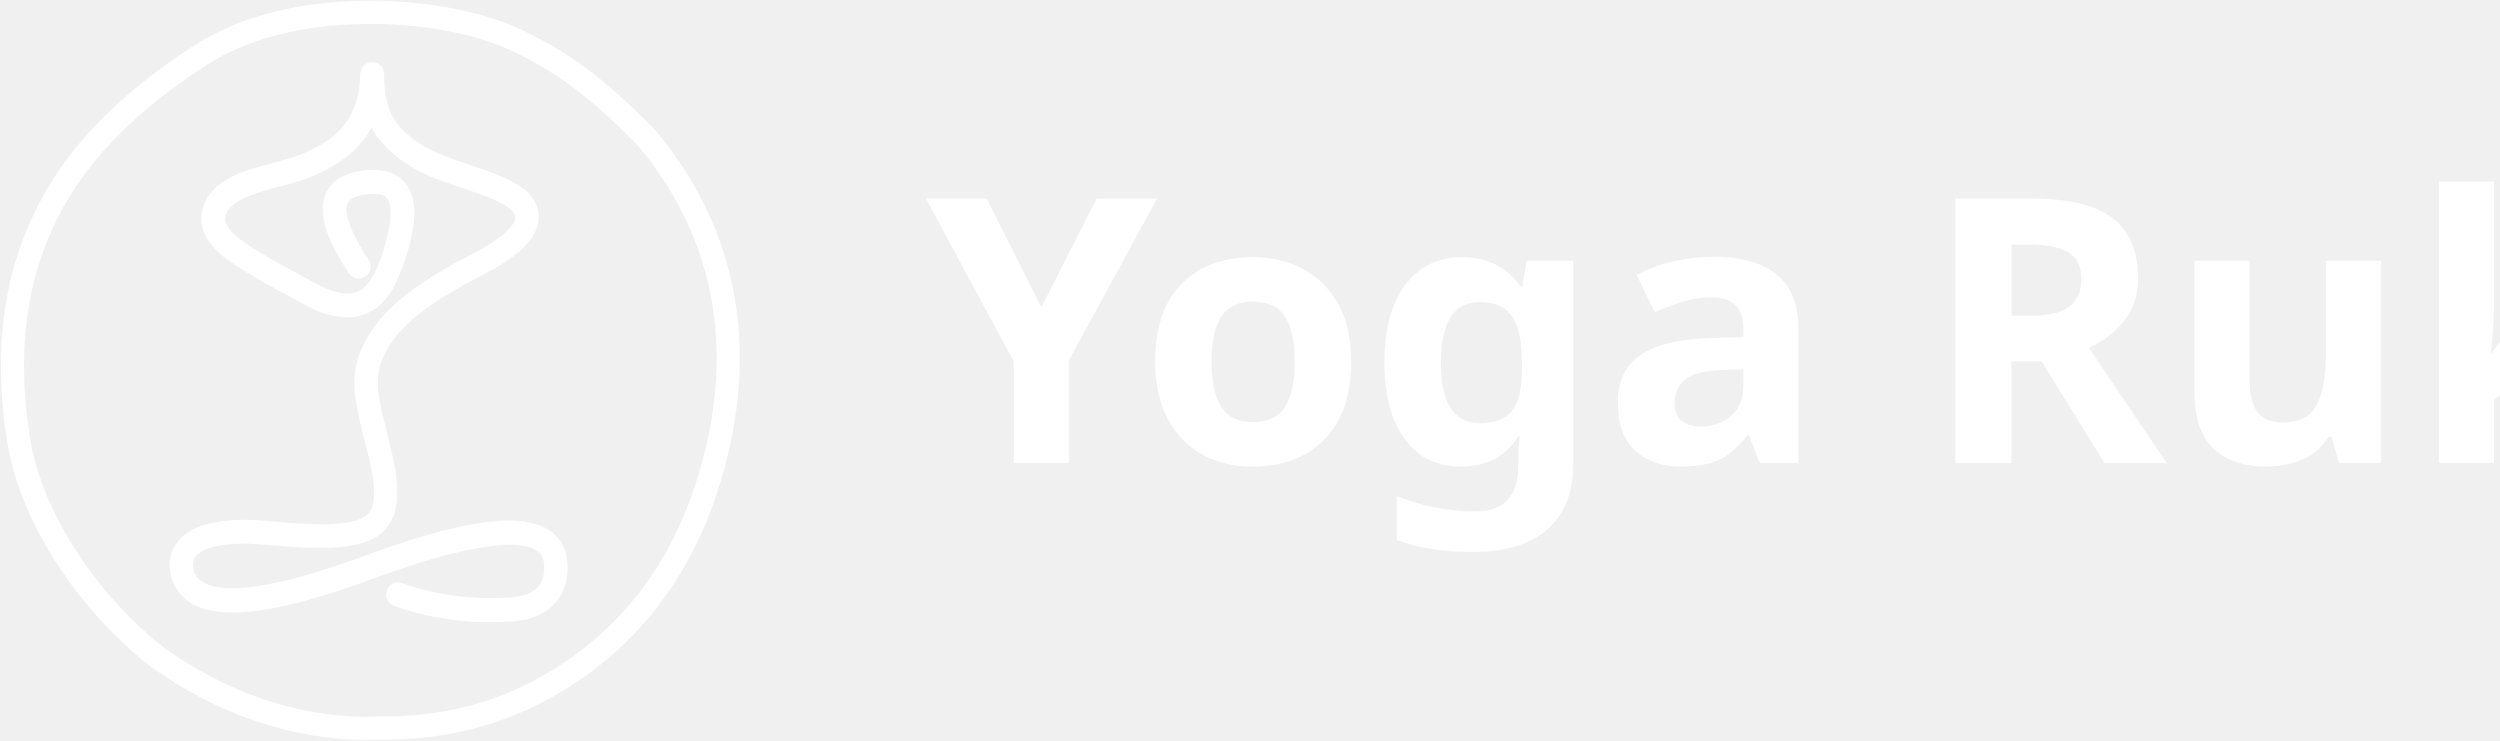
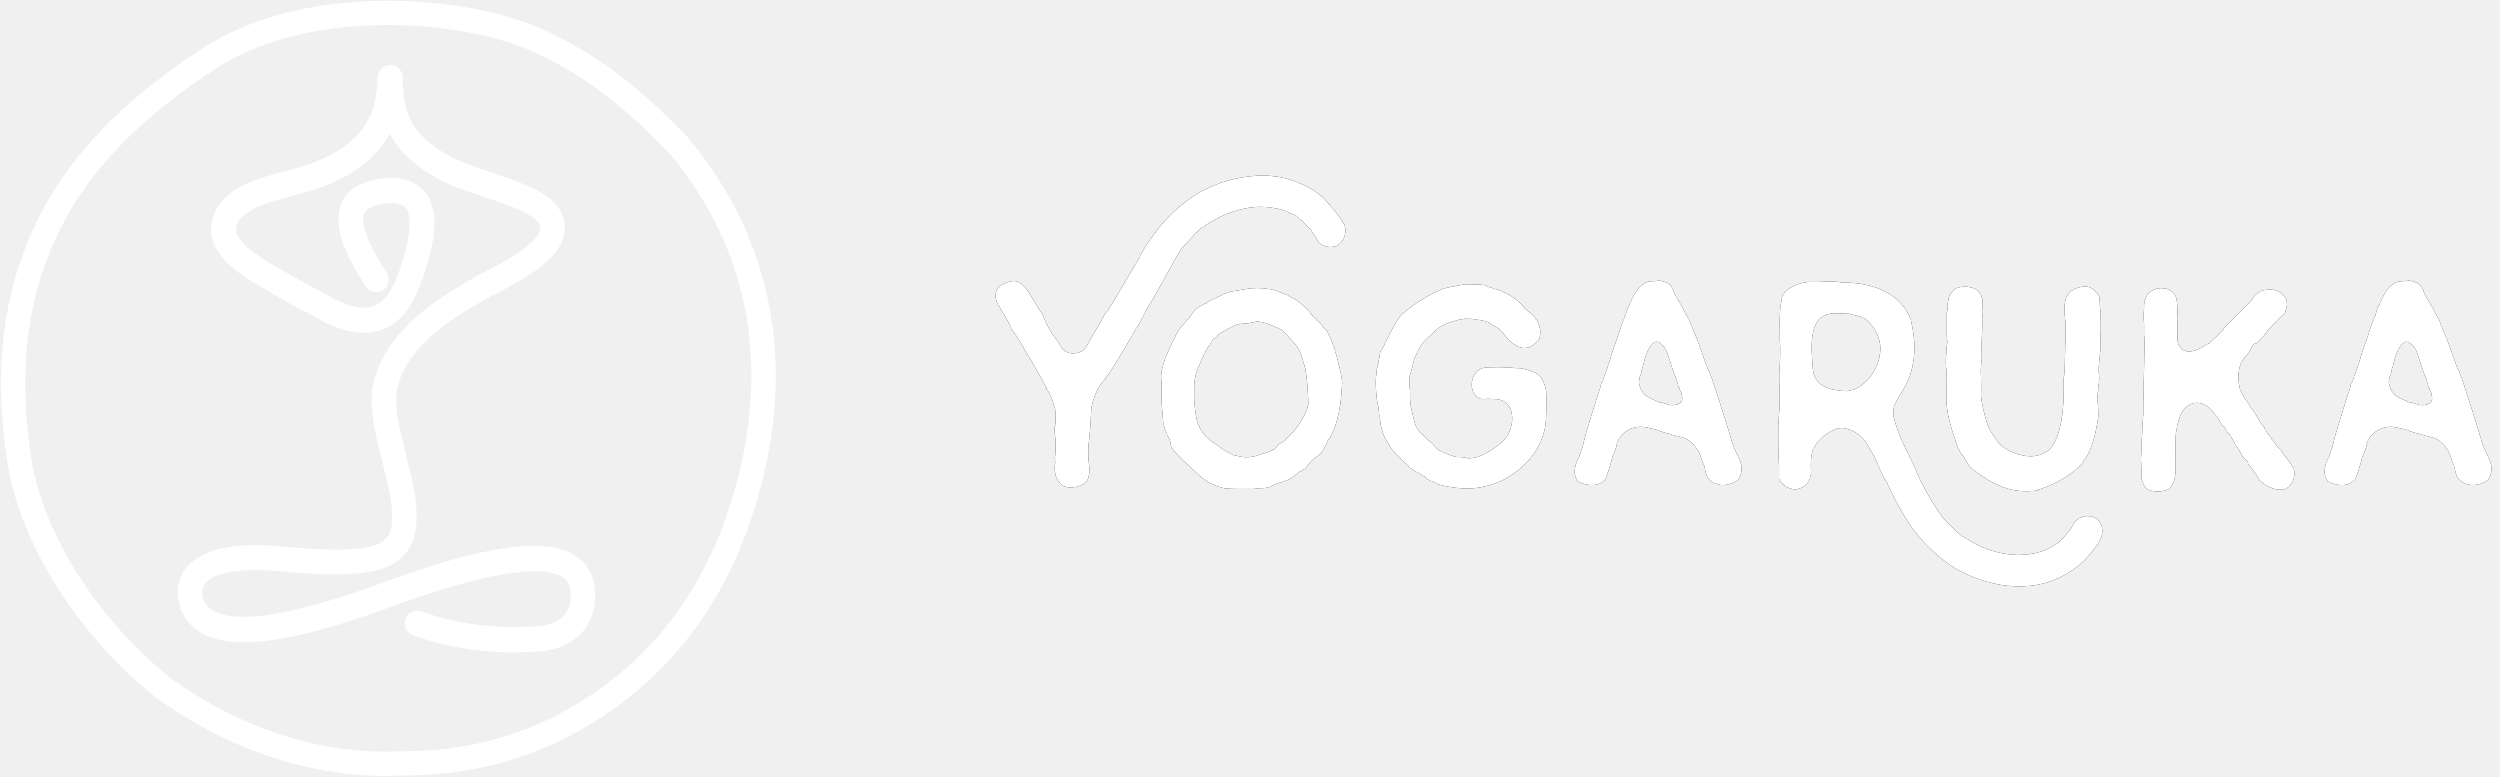
- <svg xmlns="http://www.w3.org/2000/svg" width="108" height="32" viewBox="0 0 108 32">
-   <g fill="none" fill-rule="evenodd">
-     <g stroke="#FFF">
-       <path d="M15.834,31.465 C15.949,31.465 15.998,31.465 16.058,31.464 C16.133,31.462 16.199,31.459 16.312,31.452 C19.173,31.492 21.68,30.839 23.986,29.458 C27.076,27.608 29.257,24.843 30.466,21.237 C32.392,15.485 31.504,10.209 27.927,5.95 L27.91,5.933 C25.834,3.823 24.403,2.746 22.404,1.78 C20.72,0.965 18.207,0.494 15.71,0.535 C12.929,0.58 10.359,1.191 8.337,2.599 C5.801,4.269 3.666,6.281 2.368,8.585 C0.679,11.575 0.165,14.98 0.805,19.023 C1.331,22.263 3.677,25.944 6.823,28.412 L6.769,28.367 C9.548,30.374 12.75,31.465 15.834,31.465 Z" />
-       <path fill="#FFF" stroke-width=".5" d="M21.138,26.628 C20.259,26.628 18.718,26.528 17.102,25.934 C16.966,25.88 16.891,25.725 16.944,25.587 C16.996,25.448 17.147,25.371 17.282,25.425 C19.597,26.273 21.822,26.065 21.845,26.065 C21.852,26.065 21.86,26.065 21.867,26.065 C22.604,26.065 23.16,25.857 23.468,25.471 C23.731,25.139 23.821,24.668 23.724,24.152 C23.656,23.874 23.506,23.666 23.25,23.527 C21.987,22.817 18.643,23.804 16.064,24.753 C11.066,26.597 8.405,26.69 7.698,25.047 C7.698,25.039 7.691,25.031 7.691,25.031 C7.45,24.321 7.638,23.851 7.849,23.581 C8.382,22.871 9.653,22.586 11.509,22.755 C13.9,22.979 15.501,22.994 16.087,22.362 C16.403,22.022 16.478,21.467 16.342,20.503 C16.23,19.901 16.094,19.369 15.967,18.859 C15.621,17.463 15.343,16.36 15.801,15.288 C16.53,13.444 18.485,12.325 19.778,11.584 L19.808,11.569 C19.808,11.569 19.815,11.569 19.815,11.561 C19.89,11.523 19.973,11.476 20.071,11.43 C20.762,11.075 22.393,10.258 22.506,9.478 C22.536,9.27 22.453,9.077 22.243,8.869 C21.762,8.452 20.845,8.151 19.95,7.851 C19.334,7.642 18.748,7.449 18.304,7.218 C16.951,6.508 16.335,5.721 16.057,4.896 C15.591,6.153 14.554,7.01 12.862,7.581 C12.862,7.581 12.855,7.581 12.855,7.581 C12.554,7.673 12.268,7.75 11.983,7.827 C10.953,8.105 10.066,8.344 9.623,8.969 C9.412,9.363 9.299,9.818 10.239,10.558 C11.103,11.16 11.99,11.638 13.336,12.364 L13.388,12.395 C14.23,12.873 14.914,13.035 15.433,12.865 C15.831,12.742 16.155,12.418 16.418,11.878 C16.606,11.5 16.771,11.044 16.914,10.512 C16.966,10.319 17.011,10.134 17.042,9.964 C17.192,9.185 17.139,8.653 16.884,8.375 C16.666,8.144 16.267,8.067 15.704,8.159 C15.207,8.236 14.899,8.414 14.779,8.692 C14.629,9.039 14.674,9.787 15.719,11.361 C15.801,11.484 15.771,11.654 15.651,11.739 C15.531,11.824 15.365,11.793 15.283,11.669 C14.321,10.219 14.005,9.178 14.298,8.483 C14.493,8.028 14.937,7.735 15.621,7.627 C16.365,7.511 16.914,7.635 17.259,8.005 C17.65,8.421 17.741,9.1 17.553,10.072 C17.515,10.258 17.47,10.45 17.41,10.659 C17.252,11.222 17.072,11.708 16.876,12.117 C16.545,12.796 16.117,13.205 15.576,13.374 C14.907,13.583 14.103,13.421 13.125,12.857 L13.08,12.834 C11.72,12.101 10.818,11.615 9.931,10.99 C9.923,10.99 9.923,10.983 9.916,10.983 C8.683,10.011 8.863,9.247 9.157,8.684 C9.164,8.676 9.164,8.668 9.172,8.653 C9.728,7.851 10.705,7.588 11.84,7.287 C12.118,7.21 12.404,7.133 12.689,7.048 C14.824,6.323 15.764,5.174 15.816,3.191 C15.824,3.044 15.937,2.929 16.079,2.929 C16.079,2.929 16.079,2.929 16.079,2.929 C16.222,2.929 16.335,3.044 16.342,3.191 C16.365,4.549 16.538,5.675 18.53,6.717 C18.936,6.925 19.499,7.118 20.101,7.318 C21.04,7.635 22.01,7.959 22.574,8.437 C22.581,8.437 22.581,8.445 22.589,8.452 C22.927,8.784 23.07,9.154 23.01,9.54 C22.867,10.512 21.529,11.26 20.289,11.893 C20.198,11.939 20.116,11.978 20.041,12.017 L20.018,12.032 C18.718,12.773 16.929,13.799 16.267,15.473 C15.884,16.383 16.124,17.355 16.463,18.705 C16.591,19.207 16.726,19.77 16.846,20.387 C16.846,20.395 16.846,20.395 16.846,20.402 C17.004,21.552 16.884,22.246 16.448,22.717 C15.711,23.511 14.057,23.519 11.442,23.28 C9.818,23.133 8.653,23.357 8.247,23.897 C8.067,24.144 8.037,24.445 8.164,24.83 C8.728,26.111 11.321,25.911 15.869,24.236 C19.823,22.778 22.311,22.393 23.483,23.048 C23.874,23.264 24.122,23.596 24.22,24.036 C24.22,24.036 24.22,24.044 24.22,24.044 C24.348,24.73 24.22,25.363 23.852,25.818 C23.566,26.181 22.987,26.605 21.86,26.605 C21.815,26.605 21.551,26.628 21.138,26.628 Z" />
+ <svg xmlns="http://www.w3.org/2000/svg" xmlns:xlink="http://www.w3.org/1999/xlink" width="103px" height="32px" viewBox="0 0 103 32" version="1.1">
+   <defs>
+     <path d="M44.624,19.952 C44.96,19.792 44.88,19.216 44.864,19.104 C44.832,18.944 44.832,18.496 44.848,18.32 L44.848,18.336 C44.864,18.224 44.944,17.504 44.96,16.816 C45.056,16.384 45.2,15.984 45.488,15.664 L45.568,15.552 L45.52,15.6 L45.632,15.472 C45.824,15.2 46.176,14.624 46.448,14.16 L46.816,13.52 L46.784,13.552 L46.896,13.424 C46.896,13.424 46.896,13.392 46.912,13.36 L46.96,13.296 L47.088,13.04 L47.232,12.768 C47.248,12.736 47.424,12.464 47.648,12.064 C47.975,11.485 48.384,10.712 48.518,10.502 L48.64,10.32 L48.592,10.368 L48.688,10.24 L48.736,10.16 L48.784,10.128 L49.184,9.696 L49.168,9.696 L49.472,9.408 C49.536,9.376 49.584,9.36 49.616,9.328 L49.632,9.312 L49.712,9.248 C49.744,9.232 49.776,9.216 49.856,9.152 L49.84,9.168 C50.032,9.056 50.336,8.896 50.544,8.816 C50.848,8.688 51.216,8.592 51.552,8.544 C51.824,8.512 52.144,8.512 52.416,8.56 C52.688,8.592 52.912,8.672 53.104,8.752 L53.088,8.752 C53.216,8.8 53.376,8.864 53.44,8.912 C53.472,8.944 53.488,8.992 53.52,9.008 C53.536,9.04 53.616,9.072 53.648,9.088 L53.712,9.168 L53.984,9.44 C54,9.472 54,9.376 54,9.392 L54.016,9.472 L54.08,9.584 L54.256,9.84 L54.24,9.84 C54.384,10.16 54.816,10.256 55.104,10.112 C55.408,9.92 55.504,9.52 55.376,9.232 L55.328,9.184 C55.328,9.184 55.328,9.168 55.296,9.104 L55.264,9.056 C55.072,8.768 54.72,8.352 54.512,8.144 C54.224,7.888 53.872,7.664 53.504,7.536 L53.52,7.536 C53.04,7.328 52.496,7.232 52,7.232 C51.824,7.232 51.664,7.248 51.504,7.264 C50.768,7.344 50.048,7.568 49.376,7.952 C48.656,8.384 48.016,8.992 47.536,9.664 C47.328,9.952 47.088,10.288 46.96,10.56 L46.976,10.56 C46.976,10.56 46.352,11.616 46,12.208 C46,12.208 45.92,12.336 45.888,12.4 L45.712,12.672 L45.648,12.8 L45.577,12.864 C45.566,12.875 45.557,12.885 45.552,12.896 C45.52,12.928 45.472,13.008 45.424,13.12 C45.328,13.28 44.864,14.096 44.768,14.256 L44.768,14.272 C44.672,14.448 44.448,14.56 44.208,14.56 C44.016,14.56 43.808,14.48 43.664,14.208 L43.664,14.176 L43.504,13.968 L43.312,13.696 C43.216,13.584 42.944,12.944 42.944,12.928 C42.928,12.912 42.864,12.832 42.832,12.784 L42.576,12.352 C42.528,12.272 42.336,11.936 42.208,11.824 C42.064,11.664 41.904,11.52 41.6,11.6 C40.768,11.808 41.024,12.432 41.184,12.656 L41.168,12.608 L41.248,12.768 C41.376,12.96 41.568,13.296 41.632,13.456 C41.648,13.488 41.664,13.504 41.664,13.552 C41.76,13.68 41.952,13.92 42.176,14.336 C42.192,14.368 42.256,14.512 42.288,14.544 C42.4,14.656 43.12,15.984 43.12,15.984 L43.12,16.032 C43.28,16.224 43.36,16.48 43.408,16.672 C43.488,16.848 43.488,16.928 43.488,17.136 L43.488,17.312 C43.488,17.408 43.488,17.488 43.456,17.584 C43.424,17.68 43.456,17.904 43.472,17.984 L43.472,17.968 C43.488,18.08 43.488,18.144 43.488,18.176 L43.488,18.624 C43.488,18.704 43.472,18.736 43.472,18.784 C43.456,18.848 43.456,18.88 43.456,18.88 C43.472,18.944 43.488,19.136 43.456,19.168 C43.456,19.344 43.44,19.664 43.664,19.904 C43.84,20.112 44.224,20.16 44.624,19.952 Z M54.064,12.992 L53.936,12.832 L53.808,12.704 C53.648,12.544 53.488,12.4 53.312,12.304 C53.312,12.304 53.28,12.288 53.264,12.288 L53.168,12.224 L53.184,12.256 L53.056,12.16 C52.992,12.144 52.928,12.112 52.832,12.08 C52.64,12 52.448,11.92 52.256,11.904 C51.968,11.856 51.648,11.856 51.36,11.904 L51.376,11.904 L50.688,12.016 L50.48,12.096 L50.56,12.08 L50.416,12.112 C50.256,12.208 50.096,12.272 49.984,12.32 L49.808,12.416 L49.68,12.512 L49.696,12.496 C49.664,12.496 49.648,12.496 49.6,12.544 C49.28,12.672 49.184,12.832 49.024,13.04 L49.056,13.024 L48.912,13.184 L48.608,13.536 C48.56,13.6 48.544,13.632 48.512,13.68 C48.448,13.792 48.4,13.888 48.368,14 L48.32,14.064 C48.128,14.48 47.808,15.104 47.84,15.632 C47.84,15.632 47.856,15.68 47.856,15.696 L47.856,16.432 C47.856,16.656 47.904,17.168 47.92,17.328 L47.92,17.408 L47.92,17.408 C47.952,17.536 48,17.728 48.08,17.872 C48.08,17.904 48.08,17.936 48.112,17.952 C48.16,18.048 48.24,18.208 48.224,18.272 C48.272,18.512 48.464,18.688 48.624,18.848 L48.784,19.008 L48.96,19.168 C49.024,19.232 49.152,19.36 49.168,19.36 L49.216,19.408 C49.6,19.808 50.048,20.048 50.496,20.128 L50.576,20.128 C50.683,20.139 50.825,20.142 50.955,20.143 L51.6,20.144 C51.648,20.144 51.712,20.144 51.76,20.128 C51.824,20.128 51.824,20.144 51.872,20.128 C51.92,20.128 51.92,20.112 51.952,20.112 C52.032,20.112 52.128,20.112 52.176,20.096 C52.256,20.08 52.352,20.064 52.416,20.016 L52.4,20.016 L52.72,19.888 C52.944,19.824 53.184,19.744 53.328,19.6 L53.584,19.408 L53.568,19.44 C53.648,19.376 53.696,19.344 53.776,19.312 C53.92,19.104 54.096,18.912 54.288,18.784 C54.528,18.608 54.592,18.416 54.688,18.192 C54.688,18.176 54.72,18.128 54.72,18.112 C54.8,18.064 54.816,18.032 54.816,17.984 C54.96,17.744 55.248,17.104 55.296,15.776 C55.296,15.648 55.248,15.456 55.232,15.328 L55.2,15.232 C55.2,15.184 55.2,15.136 55.168,15.072 C55.152,15.056 55.152,15.04 55.152,15.008 C55.12,14.848 55.072,14.64 55.008,14.496 C55.008,14.464 55.008,14.448 54.992,14.416 C55.008,14.336 54.976,14.304 54.928,14.256 L54.912,14.176 C54.912,14.16 54.896,14.144 54.896,14.128 C54.864,14.048 54.816,13.904 54.736,13.776 C54.688,13.664 54.64,13.552 54.512,13.488 C54.464,13.376 54.4,13.344 54.368,13.296 L54.304,13.232 L54.224,13.168 C54.24,13.168 54.224,13.152 54.208,13.12 L54.064,12.992 Z M50.976,18.784 C50.912,18.768 50.752,18.736 50.768,18.736 L50.8,18.736 C50.736,18.72 50.304,18.496 50.256,18.416 C50.144,18.336 49.76,18.096 49.6,17.888 L49.536,17.808 L49.488,17.728 L49.408,17.6 L49.456,17.664 C49.424,17.616 49.392,17.504 49.36,17.472 C49.248,17.232 49.184,16.416 49.2,16.24 L49.2,15.872 C49.2,15.696 49.248,15.504 49.296,15.328 C49.328,15.232 49.68,14.368 49.824,14.224 C49.872,14.176 49.904,14.128 49.92,14.08 L49.92,14.112 C49.936,14.032 49.952,14 49.984,13.968 C50.128,13.904 50.176,13.84 50.176,13.792 C50.24,13.744 50.384,13.664 50.544,13.584 L50.528,13.584 C50.448,13.616 50.624,13.52 50.688,13.504 C50.896,13.36 51.088,13.344 51.28,13.328 C51.376,13.328 51.504,13.312 51.616,13.28 L51.632,13.28 C51.744,13.248 51.84,13.232 51.92,13.264 C52.192,13.296 52.688,13.52 52.816,13.6 L52.979,13.764 C53.165,13.953 53.396,14.196 53.456,14.304 C53.552,14.448 53.648,14.704 53.744,15.072 C53.84,15.344 53.904,16.288 53.904,16.672 C53.696,17.424 53.168,17.952 52.848,18.208 C52.736,18.272 52.64,18.32 52.592,18.4 L52.624,18.384 L52.608,18.4 C52.56,18.464 52.416,18.592 52.432,18.56 L52.48,18.496 C52.368,18.608 51.904,18.736 51.68,18.8 C51.648,18.8 51.6,18.816 51.584,18.816 C51.376,18.864 51.152,18.832 50.976,18.784 Z M63.232,13.072 C63.184,13.008 63.136,12.96 63.072,12.912 L63.088,12.944 L63.04,12.88 L62.848,12.736 L62.8,12.688 L62.816,12.688 C62.608,12.432 62.24,12.144 61.904,12.016 L61.92,12.016 C61.888,12 61.776,11.952 61.712,11.936 L61.568,11.904 C61.472,11.856 61.376,11.84 61.28,11.808 L61.296,11.808 L61.168,11.744 C61.056,11.728 60.624,11.712 60.4,11.712 C60.384,11.712 60.304,11.728 60.272,11.728 L59.6,11.856 L59.616,11.856 C59.056,11.968 57.856,12.768 57.616,13.12 L57.648,13.104 C57.488,13.248 57.248,13.792 57.04,14.192 C57.008,14.288 56.912,14.432 56.864,14.512 L56.816,14.8 C56.8,14.864 56.784,14.944 56.784,15.008 L56.736,15.152 C56.736,15.168 56.72,15.216 56.72,15.232 L56.72,15.376 L56.72,15.376 C56.64,15.632 56.704,16.368 56.752,16.624 L56.752,16.608 C56.8,16.784 56.8,16.88 56.816,17.024 C56.816,17.072 56.816,17.12 56.848,17.152 L56.848,17.168 C56.848,17.216 56.848,17.216 56.864,17.28 L56.864,17.36 C56.912,17.824 57.12,18.16 57.184,18.256 C57.392,18.64 57.712,18.912 57.92,19.104 L57.92,19.088 L57.984,19.152 C58.016,19.168 58.064,19.264 58.064,19.264 C58.208,19.36 58.464,19.504 58.688,19.632 C58.72,19.648 58.816,19.744 58.816,19.744 L58.944,19.808 C58.944,19.808 58.96,19.824 58.992,19.824 C59.056,19.84 59.152,19.904 59.248,19.952 L59.264,19.952 C59.408,20.016 59.984,20.128 60.496,20.128 C60.88,20.128 61.44,20 61.776,19.84 C62.048,19.744 62.368,19.504 62.384,19.488 L62.368,19.504 C63.36,18.832 63.616,17.904 63.664,17.568 C63.696,17.376 63.712,16.992 63.712,16.64 C63.712,16.416 63.712,16.144 63.68,15.984 C63.664,15.936 63.616,15.76 63.504,15.584 C63.36,15.328 63.008,15.264 62.736,15.184 C62.672,15.168 62.592,15.168 62.464,15.168 C61.936,15.104 61.392,15.136 61.264,15.136 C60.592,15.168 60.528,16 60.752,16.224 L60.736,16.224 C60.928,16.448 61.024,16.464 61.216,16.432 C61.28,16.432 61.52,16.432 61.68,16.448 C62.096,16.496 62.304,16.832 62.304,17.232 C62.304,17.6 62.144,18 61.872,18.224 C61.472,18.56 60.96,18.88 60.544,18.88 L60.464,18.88 C60.448,18.88 60.4,18.864 60.336,18.848 C60.272,18.832 60.192,18.832 60.112,18.832 C60,18.832 59.936,18.816 59.888,18.8 C59.888,18.8 59.568,18.688 59.472,18.64 C59.456,18.624 59.408,18.624 59.392,18.608 L59.184,18.48 L59.184,18.464 C59.056,18.32 58.96,18.224 58.912,18.192 C58.848,18.16 58.72,18.032 58.672,17.968 L58.496,17.808 C58.464,17.776 58.448,17.76 58.368,17.616 C58.288,17.504 58.192,17.04 58.144,16.832 C58.144,16.816 58.128,16.768 58.128,16.752 C58.112,16.64 58.08,16.416 58.096,16.256 C58.096,16.176 58.096,16.064 58.08,16 C58.08,15.936 58.064,15.936 58.064,15.888 L58.064,15.744 C58.064,15.712 58.064,15.552 58.08,15.488 L58.112,15.36 L58.112,15.376 C58.128,15.328 58.144,15.312 58.144,15.28 C58.224,14.992 58.256,14.848 58.272,14.768 L58.448,14.4 L58.448,14.416 C58.544,14.224 58.608,14.08 58.992,13.776 C59.312,13.376 59.728,13.28 60.128,13.168 L60.08,13.168 L60.256,13.152 C60.336,13.12 60.432,13.136 60.544,13.136 L60.64,13.136 C60.672,13.136 60.768,13.168 60.8,13.168 C61.008,13.184 61.216,13.216 61.392,13.312 C61.392,13.312 61.424,13.328 61.456,13.344 L61.376,13.312 C61.408,13.344 61.344,13.36 61.536,13.408 L61.52,13.408 C61.632,13.456 61.808,13.552 61.92,13.712 C62.064,13.904 62.224,14.112 62.48,14.24 L62.464,14.24 C62.816,14.432 63.104,14.336 63.36,14.032 L63.36,14.048 C63.552,13.808 63.424,13.344 63.344,13.248 L63.376,13.264 C63.349,13.224 63.3,13.162 63.303,13.17 L63.311,13.184 L63.281,13.159 C63.26,13.136 63.243,13.104 63.232,13.072 Z M71.008,19.984 C71.328,19.968 71.616,19.824 71.664,19.68 L71.664,19.696 C71.824,19.36 71.728,19.056 71.664,18.912 L71.664,18.928 C71.632,18.848 71.536,18.656 71.536,18.656 C71.504,18.608 71.36,18.24 71.328,18.112 C71.296,17.968 70.736,16.192 70.624,15.872 C70.496,15.504 70.432,15.312 70.4,15.264 L70.4,15.28 L70.32,15.104 L70.32,15.072 L70.304,15.056 C70.016,14.192 69.792,13.664 69.696,13.44 C69.664,13.392 69.664,13.344 69.648,13.312 L69.568,13.12 L69.536,13.088 C69.504,13.008 69.456,12.912 69.376,12.8 L69.392,12.8 L69.024,12.16 C68.976,12.08 68.96,12.016 68.944,11.952 C68.864,11.824 68.832,11.728 68.672,11.648 C68.304,11.504 68.304,11.584 68.192,11.584 L68.08,11.584 C67.52,11.584 67.264,12.24 67.12,12.592 L67.12,12.576 L67.056,12.704 L66.976,12.96 L66.992,12.928 C66.976,12.992 66.96,13.024 66.912,13.12 L66.912,13.136 L66.912,13.136 C66.896,13.184 66.832,13.312 66.816,13.36 C66.688,13.776 66.512,14.256 66.4,14.592 L66.291,14.964 L66.274,14.994 C66.249,15.045 66.24,15.096 66.24,15.12 C66.112,15.44 66.064,15.6 66.032,15.696 C66.032,15.712 66.016,15.728 65.984,15.76 C65.952,15.84 65.952,15.84 65.952,15.904 C65.824,16.272 65.296,17.968 65.28,18.08 C65.264,18.224 65.12,18.688 65.072,18.752 C65.072,18.8 65.072,18.816 65.04,18.848 C65.024,18.88 64.768,19.36 64.928,19.68 L65.008,19.84 C65.184,19.92 65.344,19.984 65.6,19.984 C65.824,19.984 66,19.904 66.128,19.76 C66.208,19.632 66.384,19.04 66.432,18.816 C66.544,18.592 66.592,18.448 66.624,18.24 C66.816,17.792 67.296,17.456 67.92,17.632 C68.176,17.68 68.288,17.712 68.432,17.776 C68.512,17.808 68.624,17.84 68.88,17.904 L68.864,17.904 L69.456,18.064 L69.44,18.064 C69.616,18.144 69.952,18.416 70.08,18.832 L70.064,18.8 C70.08,18.848 70.128,19.008 70.176,19.104 C70.192,19.136 70.192,19.152 70.208,19.152 C70.208,19.2 70.224,19.248 70.224,19.264 C70.224,19.28 70.24,19.296 70.24,19.296 C70.256,19.424 70.32,19.648 70.368,19.696 C70.48,19.872 70.8,20 71.008,19.984 Z M69.296,16.32 C69.392,16.672 68.928,16.752 68.688,16.656 L68.496,16.592 L68.304,16.56 L68.336,16.56 C68.288,16.544 68.128,16.464 67.952,16.384 C67.712,16.288 67.536,16 67.52,15.712 C67.552,15.648 67.536,15.632 67.536,15.584 L67.616,15.376 C67.632,15.216 67.696,15.088 67.728,14.928 C67.776,14.768 67.808,14.608 67.856,14.528 C68,14.192 68.144,14.08 68.256,14.08 C68.384,14.08 68.576,14.272 68.672,14.48 C68.896,15.184 68.992,15.456 69.056,15.584 C69.072,15.632 69.088,15.648 69.088,15.68 L69.136,15.856 L69.136,15.84 C69.136,15.888 69.152,15.936 69.152,15.936 C69.2,15.984 69.2,16 69.2,16.016 L69.2,16.032 L69.28,16.207 L69.28,16.161 L69.296,16.32 Z M83.184,24.16 C83.68,24.16 84.192,24.08 84.672,23.872 L84.656,23.872 C85.024,23.744 85.344,23.536 85.664,23.28 C85.952,23.04 86.208,22.736 86.4,22.448 L86.4,22.464 L86.528,22.24 C86.688,21.936 86.64,21.504 86.304,21.328 L86.288,21.328 C86,21.184 85.616,21.28 85.44,21.568 L85.296,21.824 L85.2,21.92 C85.184,21.952 85.168,21.952 85.168,21.968 C85.072,22.096 85.008,22.16 84.88,22.272 L84.816,22.352 L84.672,22.448 C84.528,22.528 84.4,22.608 84.272,22.656 C84.064,22.736 83.824,22.816 83.6,22.832 C83.472,22.848 83.264,22.864 83.152,22.864 C83.024,22.864 82.832,22.848 82.704,22.832 C82.368,22.784 82.016,22.688 81.712,22.56 C81.488,22.48 81.216,22.32 81.008,22.176 L80.88,22.112 L80.816,22.08 C80.672,21.952 80.48,21.776 80.352,21.648 C80.24,21.552 80.16,21.456 80.064,21.344 L79.968,21.232 L80.016,21.28 L79.92,21.152 L79.84,21.056 C79.856,21.056 79.776,20.928 79.744,20.88 C79.536,20.576 79.376,20.288 79.2,19.952 L79.008,19.552 C79.008,19.552 78.928,19.36 78.896,19.264 C78.864,19.216 78.848,19.168 78.832,19.136 L78.544,18.544 C78.368,18.192 78.256,17.936 78.112,17.504 C78.048,17.328 78,17.136 78,16.992 C78,16.736 78.128,16.512 78.272,16.288 C78.496,15.92 78.8,15.472 78.864,14.592 C78.896,14.144 78.848,13.696 78.72,13.152 C78.304,12.048 77.104,11.68 76.176,11.648 C76.128,11.632 75.904,11.632 75.824,11.632 C75.648,11.584 75.232,11.6 74.928,11.616 L74.528,11.616 C74.352,11.616 73.776,11.744 73.52,12.064 C73.392,12.224 73.408,12.336 73.392,12.432 C73.392,12.448 73.376,12.496 73.376,12.496 C73.376,12.544 73.36,12.608 73.36,12.624 C73.328,12.736 73.312,13.408 73.328,13.712 L73.328,14.016 C73.328,14.112 73.344,14.192 73.344,14.352 C73.344,14.544 73.344,14.816 73.328,15.024 C73.312,15.152 73.328,15.264 73.328,15.392 L73.328,15.744 C73.328,15.792 73.312,15.84 73.312,15.888 L73.312,16.144 C73.344,16.4 73.312,16.896 73.28,17.28 C73.264,17.504 73.264,17.696 73.264,17.76 L73.264,18.08 C73.264,18.24 73.264,18.464 73.28,18.56 L73.28,18.672 C73.28,18.832 73.28,19.024 73.296,19.168 L73.296,19.728 C73.36,19.92 73.664,20.16 73.952,20.16 C74.16,20.16 74.432,20.032 74.544,19.776 C74.576,19.728 74.576,19.648 74.576,19.648 C74.64,19.52 74.608,19.36 74.608,19.28 C74.608,18.816 74.624,18.736 74.704,18.496 C74.704,18.512 74.704,18.496 74.72,18.496 C74.944,17.968 75.52,17.728 75.632,17.68 C76.08,17.488 76.768,17.936 76.944,18.336 C77.248,18.832 77.312,18.992 77.376,19.168 L77.664,19.792 L77.648,19.696 L77.68,19.808 L77.792,19.936 L77.744,19.888 C78.016,20.496 78.352,21.12 78.72,21.664 C79.2,22.352 79.824,22.96 80.544,23.408 C81.2,23.792 81.904,24.032 82.64,24.128 C82.816,24.144 82.992,24.16 83.184,24.16 Z M75.984,16.112 C75.328,16.064 74.736,15.888 74.688,15.184 C74.672,14.896 74.64,14.624 74.64,14.352 C74.64,13.504 74.832,12.832 75.76,12.912 C75.888,12.912 76.048,12.928 76.192,12.928 L76.384,12.976 C76.544,13.008 76.768,13.072 76.912,13.184 C77.28,13.52 77.472,13.968 77.472,14.352 C77.472,15.28 76.688,16.16 75.984,16.112 Z M80.656,18.416 L80.752,18.608 C80.8,18.72 80.864,18.784 80.944,18.864 L80.928,18.864 L81.024,19.024 C81.088,19.152 81.216,19.312 81.344,19.376 L81.424,19.44 C81.632,19.6 82,19.872 82.512,20.064 C82.992,20.24 83.408,20.272 83.952,20.208 C83.952,20.192 83.984,20.176 83.968,20.176 L84.032,20.16 L84.032,20.16 C84.8,19.904 85.328,19.552 85.76,19.136 L85.808,19.056 C85.84,18.976 85.872,18.944 85.92,18.896 C86.224,18.432 86.368,17.744 86.448,17.168 L86.448,16.944 C86.448,16.848 86.432,16.72 86.432,16.624 C86.416,16.512 86.416,16.448 86.416,16.352 C86.416,16.288 86.432,16.24 86.432,16.16 C86.448,16.096 86.448,16.016 86.448,15.936 C86.48,15.808 86.496,15.6 86.48,15.424 C86.448,15.296 86.48,14.944 86.512,14.64 C86.528,14.48 86.544,14.352 86.544,14.224 C86.544,14.048 86.544,13.792 86.528,13.6 L86.528,13.28 C86.544,13.136 86.56,12.896 86.528,12.736 C86.512,12.64 86.512,12.528 86.512,12.464 C86.512,12.4 86.496,12.304 86.496,12.24 C86.416,12.048 86.192,11.824 85.968,11.808 C85.856,11.792 85.424,11.84 85.248,12.08 C85.12,12.208 85.056,12.432 85.056,12.736 C85.056,12.88 85.072,13.104 85.104,13.296 L85.104,13.792 C85.104,13.84 85.088,14.048 85.088,14.288 C85.072,14.8 85.072,15.504 85.024,15.536 L85.024,15.888 C85.04,16.64 84.976,17.952 84.432,18.528 C84.208,18.704 83.936,18.8 83.664,18.8 C83.232,18.8 82.768,18.608 82.416,18.336 L82.432,18.336 C82.272,18.192 82,17.744 81.984,17.696 C81.872,17.552 81.664,16.784 81.616,16.304 C81.632,16.032 81.616,15.712 81.616,15.472 C81.6,15.296 81.616,15.088 81.632,14.896 C81.616,14.64 81.632,14.288 81.648,13.984 C81.664,13.712 81.68,13.36 81.664,13.136 C81.664,13.088 81.68,13.04 81.68,12.976 C81.68,12.944 81.68,12.912 81.696,12.848 L81.69,12.784 C81.686,12.735 81.68,12.666 81.68,12.608 L81.68,12.4 C81.68,12.272 81.6,12.064 81.472,11.968 C81.136,11.712 80.672,11.84 80.608,11.872 C80.432,11.952 80.288,12.208 80.272,12.336 C80.272,12.368 80.265,12.4 80.26,12.427 L80.256,12.46 L80.256,12.448 C80.24,12.496 80.24,12.576 80.24,12.784 C80.208,12.832 80.208,12.896 80.208,12.928 L80.208,13.856 L80.224,14.016 L80.224,14.016 C80.24,14.096 80.224,14.176 80.208,14.24 C80.208,14.304 80.192,14.432 80.192,14.496 C80.176,14.672 80.16,14.88 80.176,15.072 L80.176,15.088 C80.192,15.2 80.208,15.488 80.208,15.6 C80.195,15.702 80.193,15.887 80.192,16.046 L80.192,16.16 C80.192,16.368 80.192,16.608 80.208,16.736 C80.256,17.28 80.512,18.016 80.656,18.416 Z M89.376,20.144 C89.638,19.868 89.635,19.419 89.633,19.316 L89.632,18.257 C89.633,18.067 89.637,17.909 89.648,17.84 C89.776,16.96 90.032,16.784 90.144,16.72 L90.176,16.704 C90.24,16.64 90.288,16.64 90.352,16.624 L90.32,16.624 L90.384,16.608 L90.384,16.608 C90.704,16.544 91.024,16.736 91.216,17.024 L91.328,17.152 L91.376,17.2 C91.376,17.248 91.408,17.296 91.456,17.344 L91.44,17.328 C91.488,17.44 91.552,17.52 91.648,17.6 L91.648,17.616 C91.712,17.696 91.76,17.776 91.776,17.84 C91.808,17.84 91.84,17.872 91.856,17.904 C91.968,18.064 92.032,18.16 92.096,18.336 C92.208,18.448 92.24,18.512 92.272,18.592 L92.352,18.704 L92.32,18.688 C92.352,18.736 92.32,18.72 92.368,18.784 C92.4,18.832 92.528,18.944 92.576,18.992 C92.624,19.024 92.624,19.088 92.624,19.12 C92.656,19.152 92.672,19.168 92.672,19.168 C92.768,19.28 92.864,19.424 92.944,19.536 L93.088,19.776 C93.456,20.144 93.952,20.256 94.192,20.128 C94.56,19.92 94.576,19.408 94.48,19.264 C94.416,19.2 94.384,19.12 94.352,19.056 L94.352,19.072 C94.336,19.024 94.016,18.624 94,18.608 L94.032,18.624 L93.952,18.528 L93.824,18.4 L93.76,18.32 L93.792,18.336 L93.712,18.24 L93.616,18.112 C93.6,18.112 93.6,18.096 93.568,18.032 L93.408,17.84 C93.376,17.792 93.296,17.616 93.312,17.664 L93.328,17.728 L93.296,17.616 C93.264,17.568 93.136,17.424 93.136,17.424 L93.152,17.424 C93.072,17.328 93.04,17.264 93.008,17.184 L93.024,17.264 L92.992,17.168 C92.928,17.056 92.848,16.928 92.768,16.832 L92.704,16.752 L92.672,16.695 C92.667,16.684 92.661,16.672 92.656,16.656 L92.544,16.496 L92.448,16.352 L92.368,16.192 L92.304,16.08 L92.304,16.096 C92.304,16.096 92.224,15.856 92.224,15.52 C92.224,15.248 92.288,14.896 92.544,14.656 C92.608,14.592 92.672,14.496 92.72,14.4 C92.752,14.32 92.8,14.224 92.848,14.192 L92.88,14.16 L92.944,14.16 L93.024,14.08 C93.088,14.016 93.184,13.904 93.264,13.84 L93.392,13.664 C93.44,13.584 93.52,13.504 93.584,13.44 C93.648,13.392 93.808,13.2 93.904,13.12 C93.92,13.088 93.984,13.04 94.032,13.008 C94.112,12.944 94.16,12.928 94.16,12.816 C94.24,12.624 94.32,12.24 93.888,12.016 C93.632,11.872 93.28,11.936 93.104,12.016 L93.12,12.016 C92.96,12.08 92.88,12.192 92.8,12.304 L92.832,12.288 L92.768,12.368 L91.728,13.408 L91.6,13.568 L91.632,13.552 C91.584,13.6 91.488,13.68 91.488,13.68 L91.382,13.816 L91.296,13.888 C91.248,13.92 91.216,13.968 91.2,13.984 L91.216,13.952 C91.152,14 91.072,14.08 91.04,14.128 C91.008,14.16 91.024,14.16 90.976,14.16 L90.848,14.224 C90.608,14.4 90.368,14.48 90.176,14.48 C89.936,14.48 89.76,14.32 89.712,14.032 L89.712,13.216 C89.728,13.168 89.728,13.088 89.712,13.024 L89.712,12.832 C89.712,12.72 89.712,12.192 89.552,12.08 L89.568,12.08 C89.44,11.984 89.328,11.872 89.04,11.872 C88.784,11.872 88.576,12.016 88.48,12.128 C88.304,12.448 88.336,12.608 88.336,12.688 C88.336,12.768 88.32,12.864 88.32,12.96 L88.32,13.168 C88.336,13.248 88.336,13.312 88.336,13.376 L88.336,13.84 C88.368,13.84 88.352,14.608 88.336,15.168 C88.336,15.424 88.32,15.632 88.32,15.728 L88.32,16.096 C88.32,16.261 88.308,16.449 88.305,16.519 L88.304,17.072 C88.304,17.12 88.288,17.2 88.288,17.264 C88.272,17.456 88.256,17.712 88.256,17.888 L88.24,18.096 L88.24,18.096 L88.24,18.256 C88.224,18.352 88.224,18.512 88.224,18.64 L88.208,18.88 L88.208,18.88 C88.208,19.088 88.224,19.184 88.224,19.28 L88.224,19.632 C88.256,19.952 88.416,20.128 88.48,20.16 C88.608,20.224 88.96,20.336 89.376,20.144 Z M101.904,19.984 C102.224,19.968 102.512,19.824 102.56,19.68 L102.56,19.696 C102.72,19.36 102.624,19.056 102.56,18.912 L102.56,18.928 C102.528,18.848 102.432,18.656 102.432,18.656 C102.4,18.608 102.256,18.24 102.224,18.112 C102.192,17.968 101.632,16.192 101.52,15.872 C101.392,15.504 101.328,15.312 101.296,15.264 L101.296,15.28 L101.216,15.104 L101.216,15.072 L101.2,15.056 C100.912,14.192 100.688,13.664 100.592,13.44 C100.56,13.392 100.56,13.344 100.544,13.312 L100.464,13.12 L100.432,13.088 C100.4,13.008 100.352,12.912 100.272,12.8 L100.288,12.8 L99.92,12.16 C99.872,12.08 99.856,12.016 99.84,11.952 C99.76,11.824 99.728,11.728 99.568,11.648 C99.2,11.504 99.2,11.584 99.088,11.584 L98.976,11.584 C98.416,11.584 98.16,12.24 98.016,12.592 L98.016,12.576 L97.952,12.704 L97.872,12.96 L97.888,12.928 C97.872,12.992 97.856,13.024 97.808,13.12 L97.808,13.136 L97.808,13.136 C97.792,13.184 97.728,13.312 97.712,13.36 C97.584,13.776 97.408,14.256 97.296,14.592 L97.187,14.964 L97.17,14.994 C97.145,15.045 97.136,15.096 97.136,15.12 C97.008,15.44 96.96,15.6 96.928,15.696 C96.928,15.712 96.912,15.728 96.88,15.76 C96.848,15.84 96.848,15.84 96.848,15.904 C96.72,16.272 96.192,17.968 96.176,18.08 C96.16,18.224 96.016,18.688 95.968,18.752 C95.968,18.8 95.968,18.816 95.936,18.848 C95.92,18.88 95.664,19.36 95.824,19.68 L95.904,19.84 C96.08,19.92 96.24,19.984 96.496,19.984 C96.72,19.984 96.896,19.904 97.024,19.76 C97.104,19.632 97.28,19.04 97.328,18.816 C97.44,18.592 97.488,18.448 97.52,18.24 C97.712,17.792 98.192,17.456 98.816,17.632 C99.072,17.68 99.184,17.712 99.328,17.776 C99.408,17.808 99.52,17.84 99.776,17.904 L99.76,17.904 L100.352,18.064 L100.336,18.064 C100.512,18.144 100.848,18.416 100.976,18.832 L100.96,18.8 C100.976,18.848 101.024,19.008 101.072,19.104 C101.088,19.136 101.088,19.152 101.104,19.152 C101.104,19.2 101.12,19.248 101.12,19.264 C101.12,19.28 101.136,19.296 101.136,19.296 C101.152,19.424 101.216,19.648 101.264,19.696 C101.376,19.872 101.696,20 101.904,19.984 Z M100.192,16.32 C100.288,16.672 99.824,16.752 99.584,16.656 L99.392,16.592 L99.2,16.56 L99.232,16.56 C99.184,16.544 99.024,16.464 98.848,16.384 C98.608,16.288 98.432,16 98.416,15.712 C98.448,15.648 98.432,15.632 98.432,15.584 L98.512,15.376 C98.528,15.216 98.592,15.088 98.624,14.928 C98.672,14.768 98.704,14.608 98.752,14.528 C98.896,14.192 99.04,14.08 99.152,14.08 C99.28,14.08 99.472,14.272 99.568,14.48 C99.792,15.184 99.888,15.456 99.952,15.584 C99.968,15.632 99.984,15.648 99.984,15.68 L100.032,15.856 L100.032,15.84 C100.032,15.888 100.048,15.936 100.048,15.936 C100.096,15.984 100.096,16 100.096,16.016 L100.096,16.032 L100.176,16.207 L100.176,16.161 L100.192,16.32 Z" id="path-1" />
+   </defs>
+   <g id="Page-1" stroke="none" stroke-width="1" fill="none" fill-rule="evenodd">
+     <g id="Artboard" transform="translate(-13, -52)">
+       <g id="header-logo" transform="translate(13, 52)">
+         <g id="Group" stroke="#FFFFFF">
+           <path d="M15.834,31.465 C15.949,31.465 15.998,31.465 16.058,31.464 C16.133,31.462 16.199,31.459 16.312,31.452 C19.173,31.492 21.68,30.839 23.986,29.458 C27.076,27.608 29.257,24.843 30.466,21.237 C32.392,15.485 31.504,10.209 27.927,5.95 L27.91,5.933 C25.834,3.823 24.403,2.746 22.404,1.78 C20.72,0.965 18.207,0.494 15.71,0.535 C12.929,0.58 10.359,1.191 8.337,2.599 C5.801,4.269 3.666,6.281 2.368,8.585 C0.679,11.575 0.165,14.98 0.805,19.023 C1.331,22.263 3.677,25.944 6.823,28.412 L6.769,28.367 C9.548,30.374 12.75,31.465 15.834,31.465 Z" id="Path" />
+           <path d="M21.138,26.628 C20.259,26.628 18.718,26.528 17.102,25.934 C16.966,25.88 16.891,25.725 16.944,25.587 C16.996,25.448 17.147,25.371 17.282,25.425 C19.597,26.273 21.822,26.065 21.845,26.065 C21.852,26.065 21.86,26.065 21.867,26.065 C22.604,26.065 23.16,25.857 23.468,25.471 C23.731,25.139 23.821,24.668 23.724,24.152 C23.656,23.874 23.506,23.666 23.25,23.527 C21.987,22.817 18.643,23.804 16.064,24.753 C11.066,26.597 8.405,26.69 7.698,25.047 C7.698,25.039 7.691,25.031 7.691,25.031 C7.45,24.321 7.638,23.851 7.849,23.581 C8.382,22.871 9.653,22.586 11.509,22.755 C13.9,22.979 15.501,22.994 16.087,22.362 C16.403,22.022 16.478,21.467 16.342,20.503 C16.23,19.901 16.094,19.369 15.967,18.859 C15.621,17.463 15.343,16.36 15.801,15.288 C16.53,13.444 18.485,12.325 19.778,11.584 L19.808,11.569 C19.808,11.569 19.815,11.569 19.815,11.561 C19.89,11.523 19.973,11.476 20.071,11.43 C20.762,11.075 22.393,10.258 22.506,9.478 C22.536,9.27 22.453,9.077 22.243,8.869 C21.762,8.452 20.845,8.151 19.95,7.851 C19.334,7.642 18.748,7.449 18.304,7.218 C16.951,6.508 16.335,5.721 16.057,4.896 C15.591,6.153 14.554,7.01 12.862,7.581 C12.862,7.581 12.855,7.581 12.855,7.581 C12.554,7.673 12.268,7.75 11.983,7.827 C10.953,8.105 10.066,8.344 9.623,8.969 C9.412,9.363 9.299,9.818 10.239,10.558 C11.103,11.16 11.99,11.638 13.336,12.364 L13.388,12.395 C14.23,12.873 14.914,13.035 15.433,12.865 C15.831,12.742 16.155,12.418 16.418,11.878 C16.606,11.5 16.771,11.044 16.914,10.512 C16.966,10.319 17.011,10.134 17.042,9.964 C17.192,9.185 17.139,8.653 16.884,8.375 C16.666,8.144 16.267,8.067 15.704,8.159 C15.207,8.236 14.899,8.414 14.779,8.692 C14.629,9.039 14.674,9.787 15.719,11.361 C15.801,11.484 15.771,11.654 15.651,11.739 C15.531,11.824 15.365,11.793 15.283,11.669 C14.321,10.219 14.005,9.178 14.298,8.483 C14.493,8.028 14.937,7.735 15.621,7.627 C16.365,7.511 16.914,7.635 17.259,8.005 C17.65,8.421 17.741,9.1 17.553,10.072 C17.515,10.258 17.47,10.45 17.41,10.659 C17.252,11.222 17.072,11.708 16.876,12.117 C16.545,12.796 16.117,13.205 15.576,13.374 C14.907,13.583 14.103,13.421 13.125,12.857 L13.08,12.834 C11.72,12.101 10.818,11.615 9.931,10.99 C9.923,10.99 9.923,10.983 9.916,10.983 C8.683,10.011 8.863,9.247 9.157,8.684 C9.164,8.676 9.164,8.668 9.172,8.653 C9.728,7.851 10.705,7.588 11.84,7.287 C12.118,7.21 12.404,7.133 12.689,7.048 C14.824,6.323 15.764,5.174 15.816,3.191 C15.824,3.044 15.937,2.929 16.079,2.929 C16.079,2.929 16.079,2.929 16.079,2.929 C16.222,2.929 16.335,3.044 16.342,3.191 C16.365,4.549 16.538,5.675 18.53,6.717 C18.936,6.925 19.499,7.118 20.101,7.318 C21.04,7.635 22.01,7.959 22.574,8.437 C22.581,8.437 22.581,8.445 22.589,8.452 C22.927,8.784 23.07,9.154 23.01,9.54 C22.867,10.512 21.529,11.26 20.289,11.893 C20.198,11.939 20.116,11.978 20.041,12.017 L20.018,12.032 C18.718,12.773 16.929,13.799 16.267,15.473 C15.884,16.383 16.124,17.355 16.463,18.705 C16.591,19.207 16.726,19.77 16.846,20.387 C16.846,20.395 16.846,20.395 16.846,20.402 C17.004,21.552 16.884,22.246 16.448,22.717 C15.711,23.511 14.057,23.519 11.442,23.28 C9.818,23.133 8.653,23.357 8.247,23.897 C8.067,24.144 8.037,24.445 8.164,24.83 C8.728,26.111 11.321,25.911 15.869,24.236 C19.823,22.778 22.311,22.393 23.483,23.048 C23.874,23.264 24.122,23.596 24.22,24.036 C24.22,24.036 24.22,24.044 24.22,24.044 C24.348,24.73 24.22,25.363 23.852,25.818 C23.566,26.181 22.987,26.605 21.86,26.605 C21.815,26.605 21.551,26.628 21.138,26.628 Z" id="Path" stroke-width="0.5" fill="#FFFFFF" fill-rule="nonzero" />
+         </g>
+         <g id="YogaRuka" fill-rule="nonzero">
+           <use fill="#000000" xlink:href="#path-1" />
+           <use fill="#FFFFFF" xlink:href="#path-1" />
+         </g>
+       </g>
    </g>
-     <text fill="#FFF" font-family="SwistblnkMoabhoers-Bold, Swistblnk Moabhoers " font-size="16" font-weight="bold">
-       <tspan x="40" y="20">Yoga Ruka</tspan>
-     </text>
  </g>
</svg>
